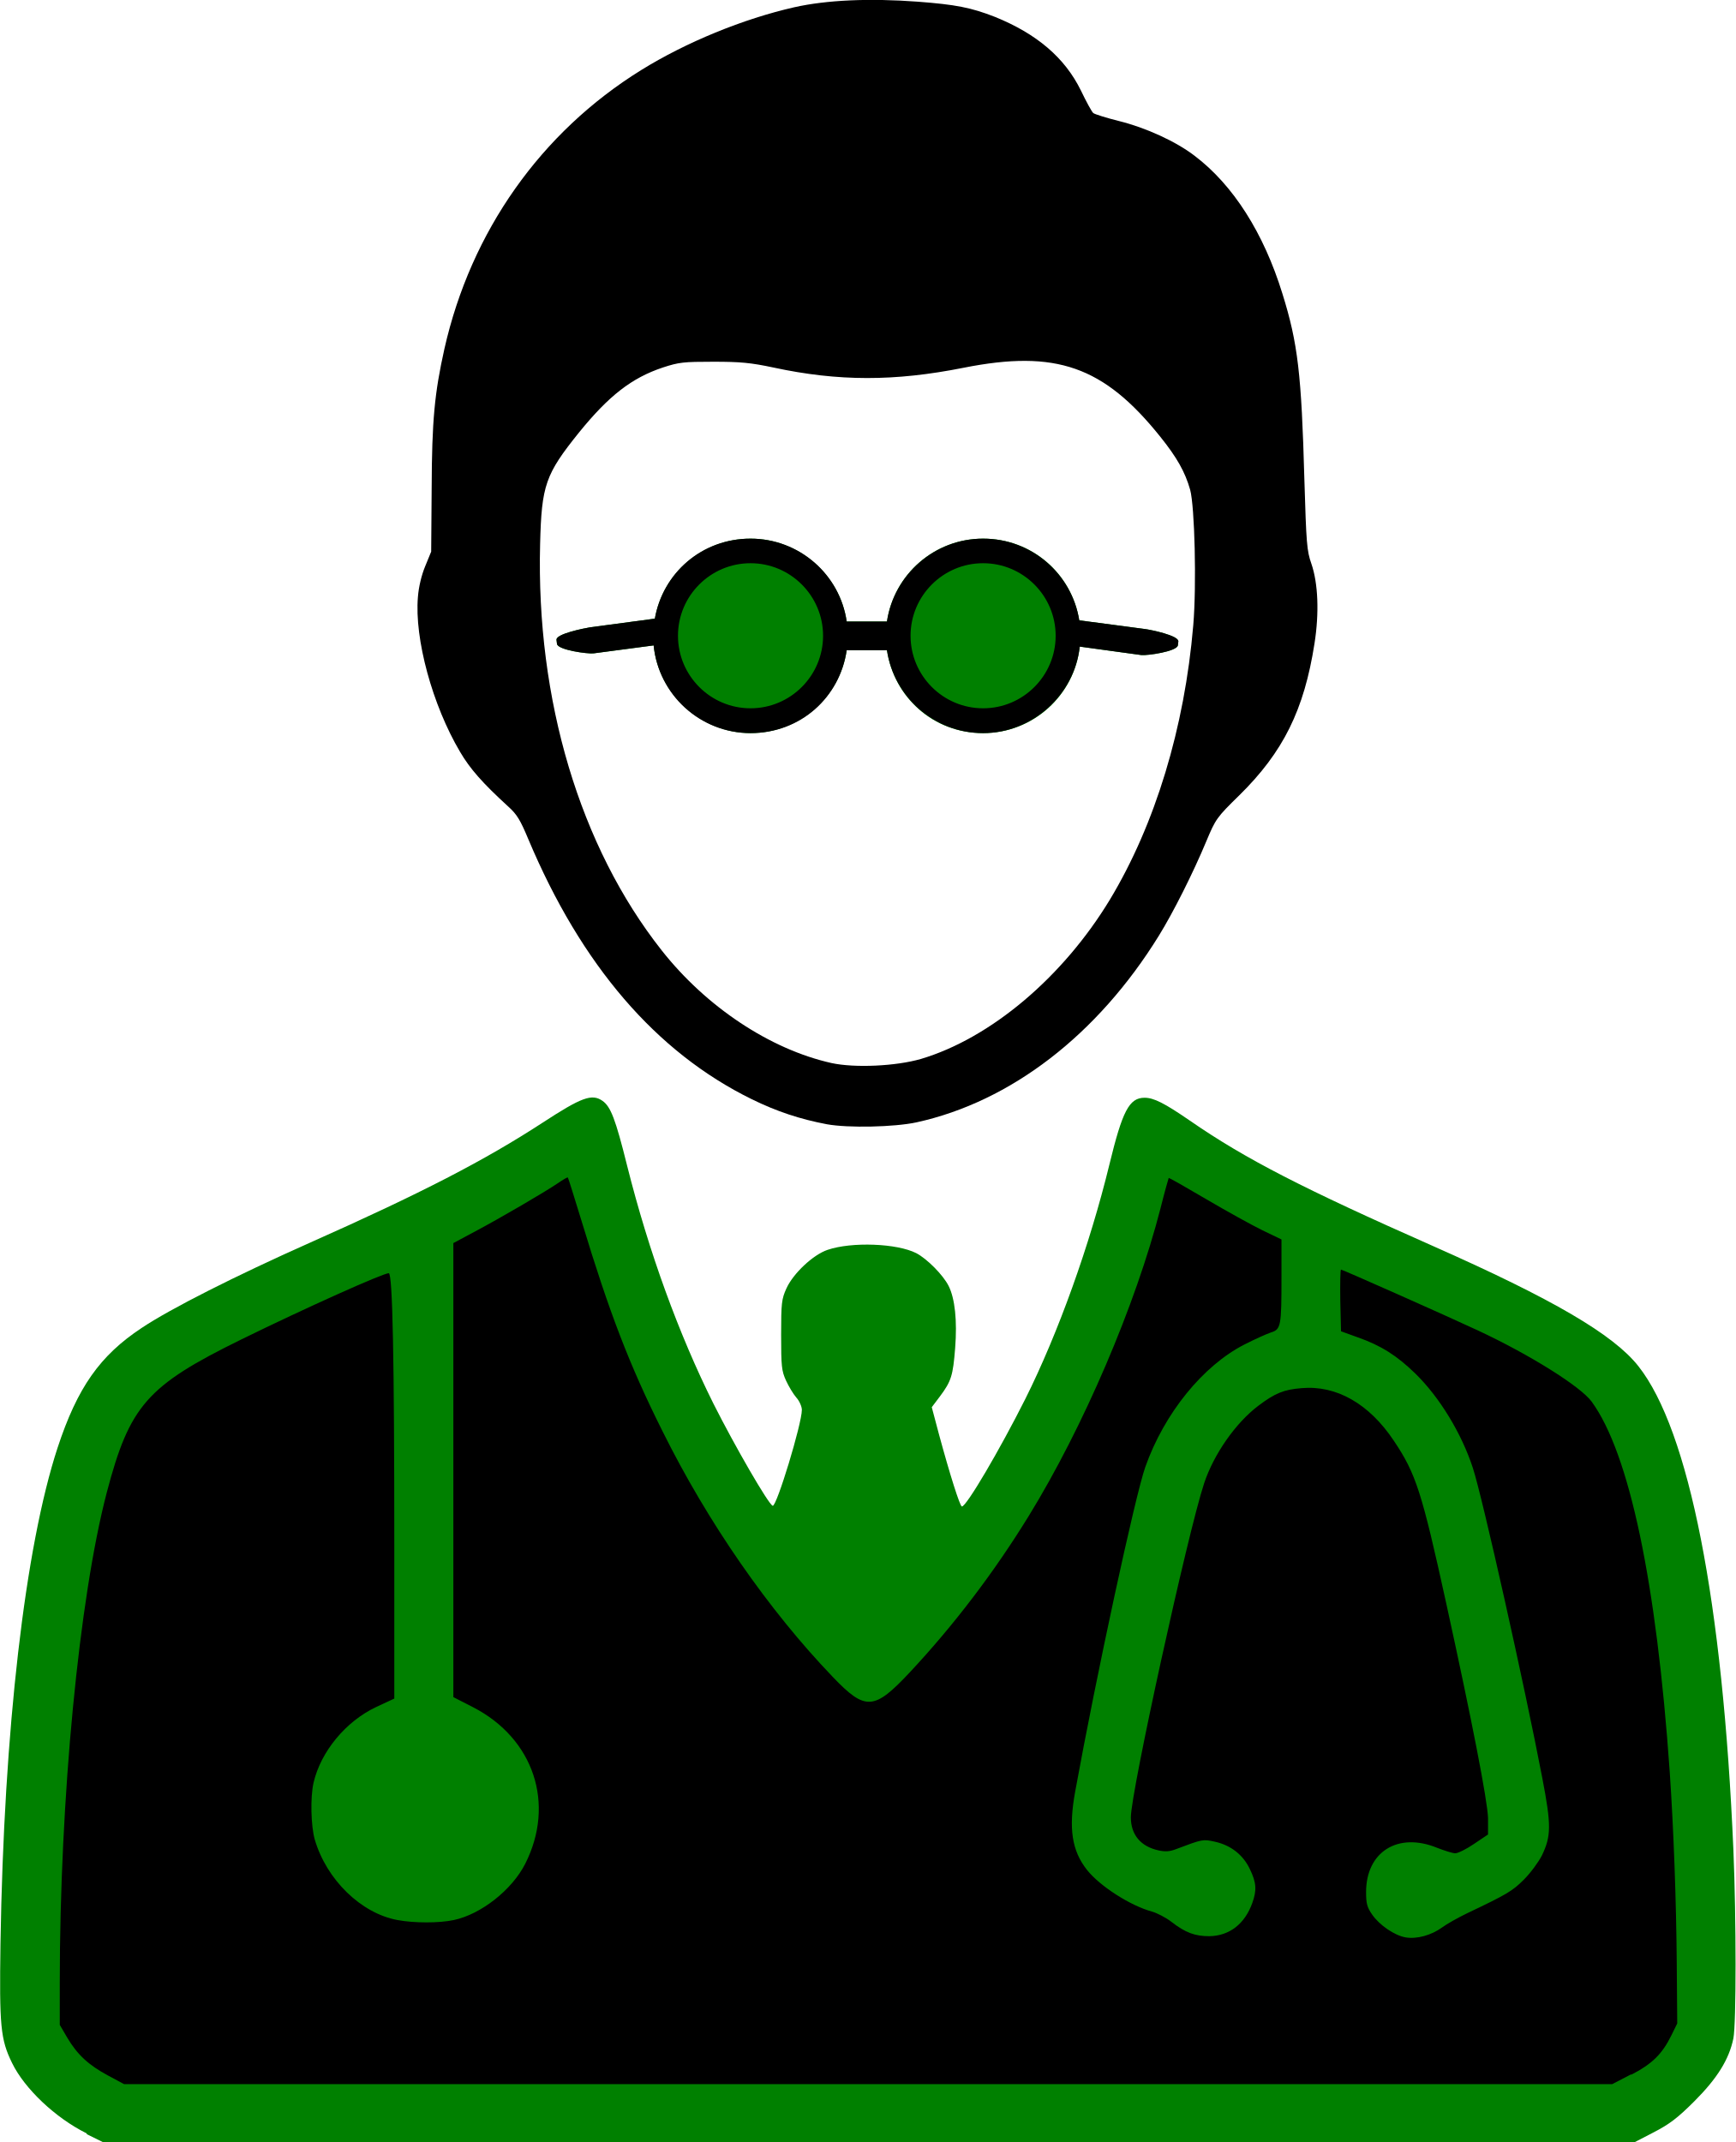
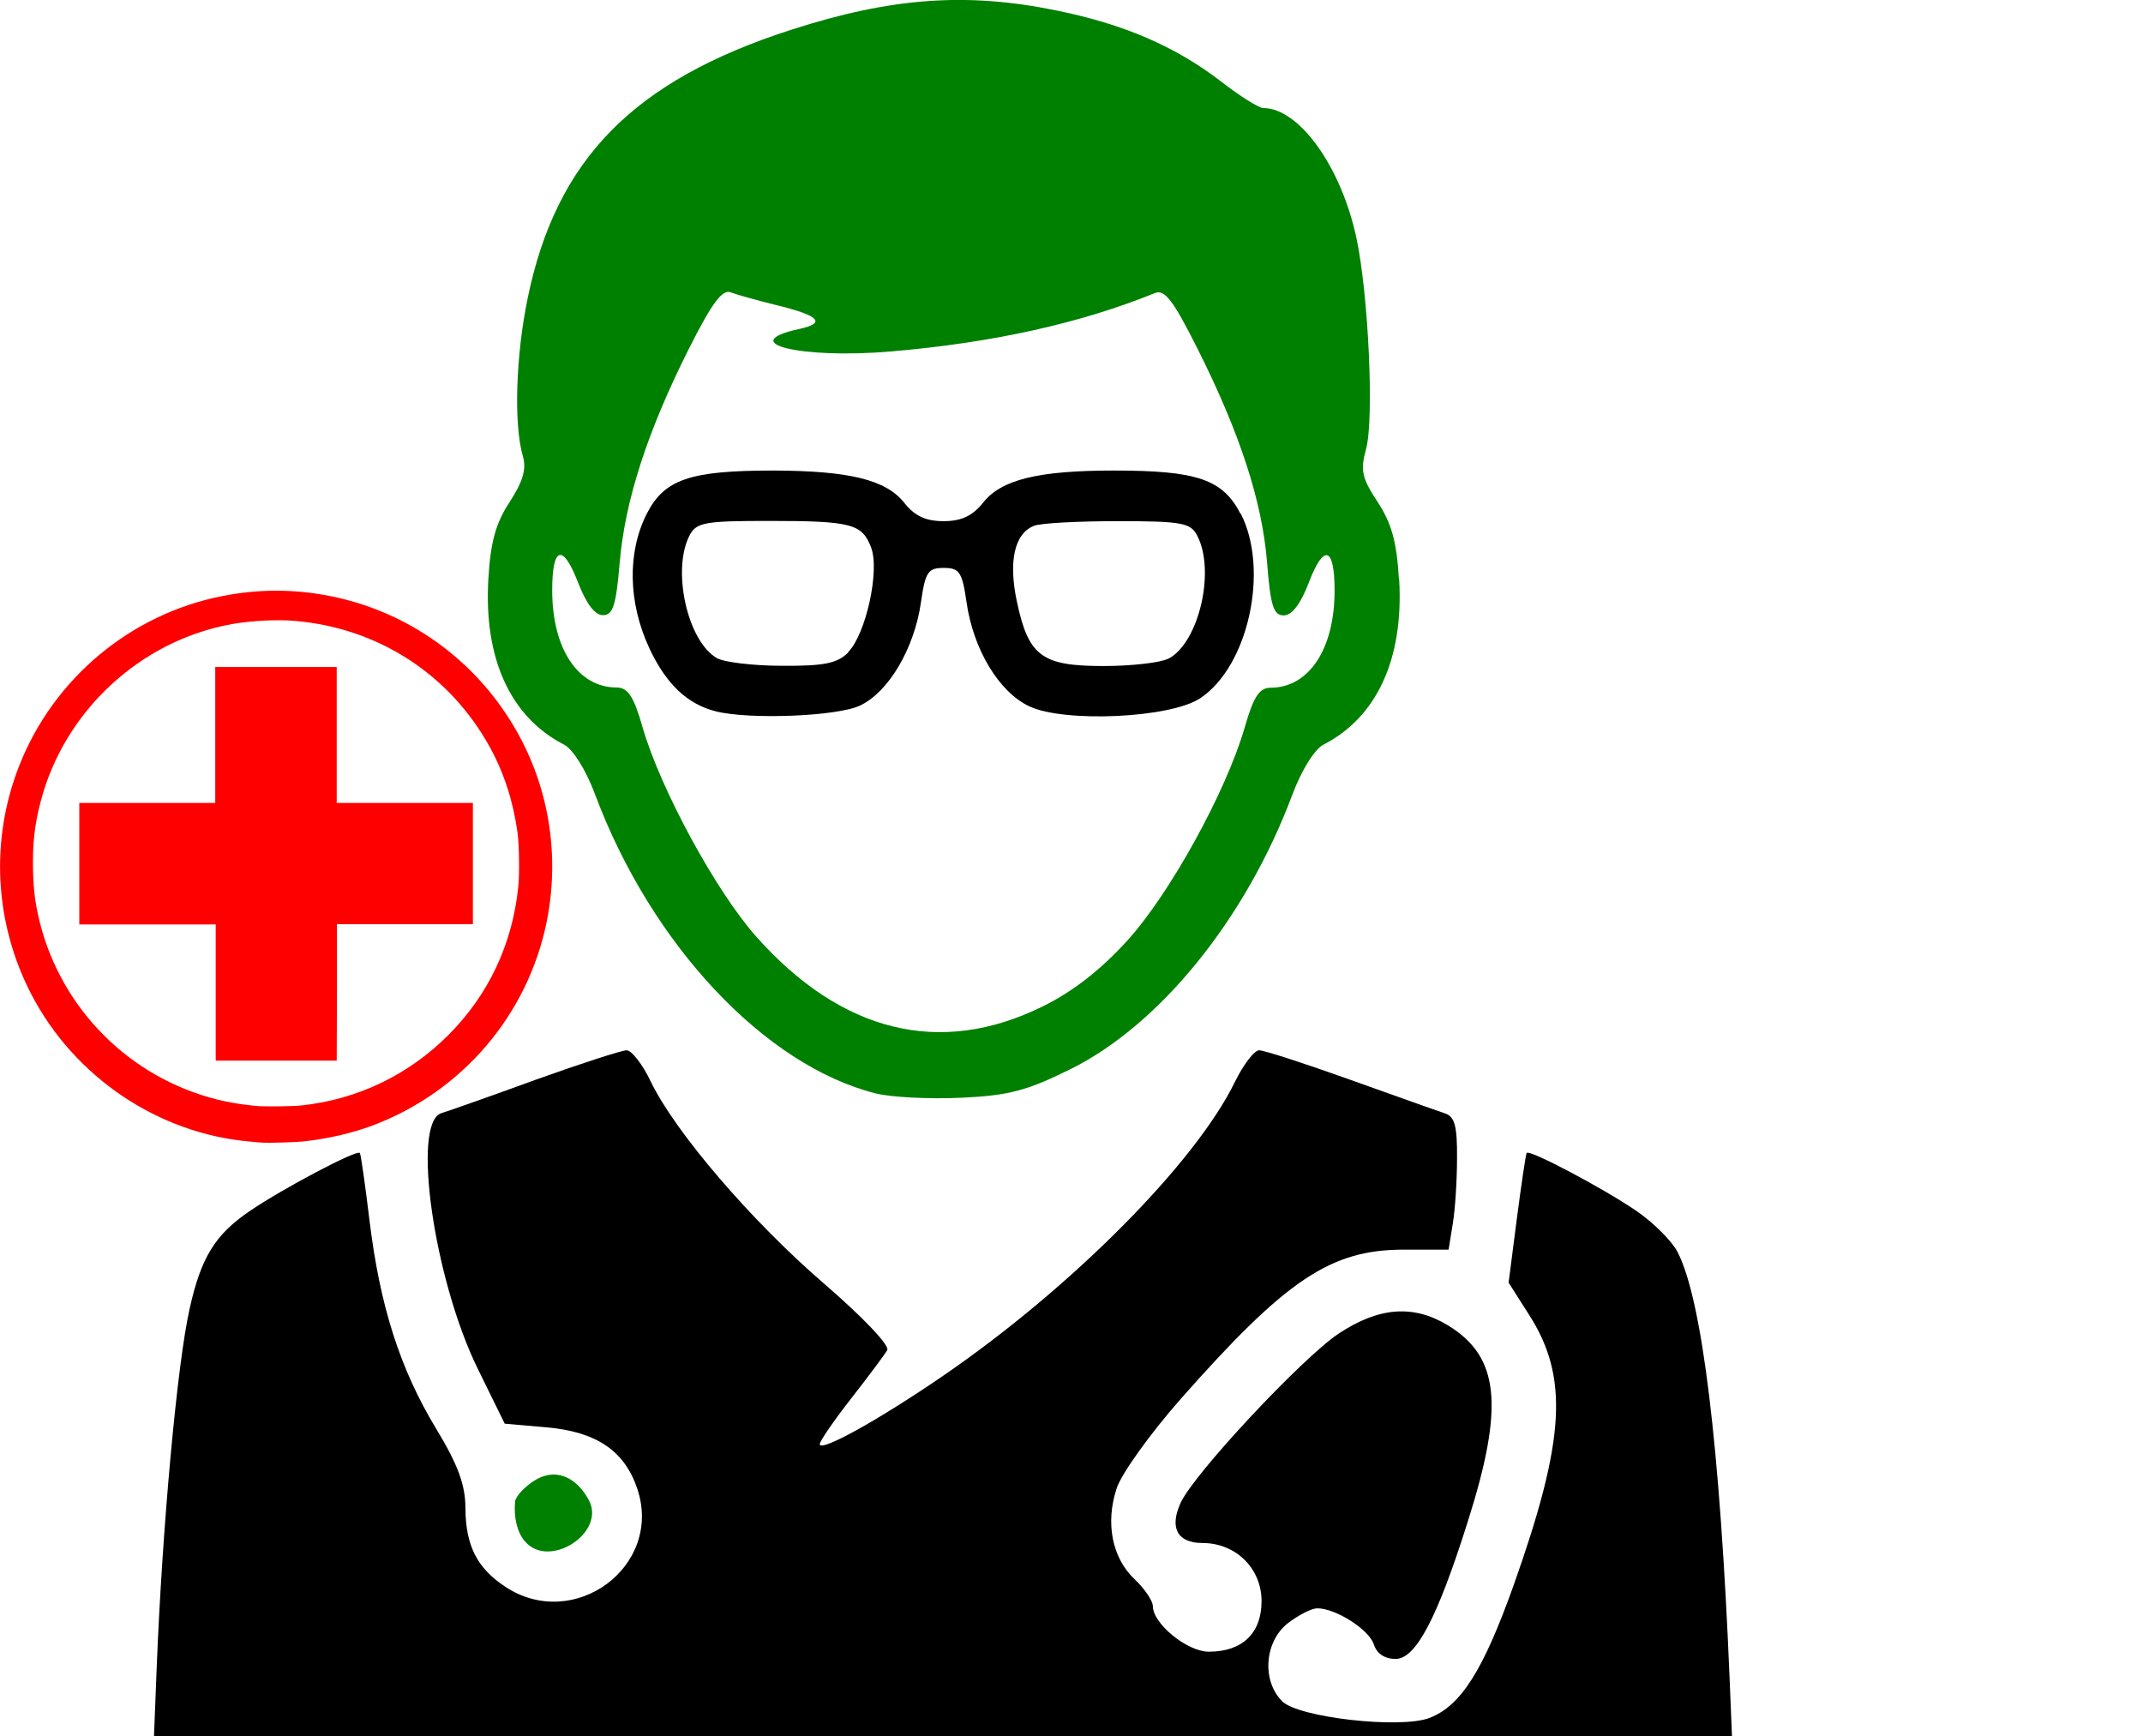
- <svg xmlns="http://www.w3.org/2000/svg" id="Icon-Doctor" viewBox="0 0 72 88.88">
+ <svg xmlns="http://www.w3.org/2000/svg" id="Doctor" viewBox="0 0 88.91 72">
  <defs>
    <style>
-       svg {
+        svg {
        color: green;
      }
-     </style>
+       </style>
  </defs>
-   <g id="Doctor">
-     <path id="Body_Outline" data-name="Body Outline" fill="currentColor" d="m3.59,88.52c-1.29-.64-2.57-1.85-3.09-2.92-.48-.98-.53-1.53-.48-4.97.14-8.84,1.02-16.44,2.37-20.56.82-2.49,1.75-3.82,3.49-4.97,1.2-.8,3.89-2.16,6.99-3.54,4.61-2.05,7.24-3.41,9.65-4.98,1.61-1.05,2.04-1.21,2.48-.9.34.24.54.76,1.02,2.69.9,3.58,2.14,6.98,3.58,9.87.89,1.77,2.29,4.19,2.46,4.24.16.05,1.21-3.4,1.21-3.98,0-.13-.1-.37-.23-.51-.13-.15-.32-.47-.43-.71-.18-.4-.2-.58-.2-1.89,0-1.33.02-1.49.22-1.93.28-.62,1.11-1.4,1.71-1.6,1-.34,2.88-.27,3.68.14.44.23,1.11.9,1.34,1.36.26.52.36,1.43.27,2.58-.09,1.14-.16,1.37-.63,2l-.34.45.3,1.13c.45,1.66.87,2.99.95,2.99.19,0,1.57-2.35,2.63-4.46,1.37-2.74,2.68-6.4,3.49-9.73.54-2.22.82-2.77,1.46-2.77.38,0,.82.22,1.88.95,2.3,1.59,4.7,2.82,10.08,5.2,4.97,2.2,7.49,3.67,8.53,4.99,2.1,2.66,3.5,9.79,3.94,20.07.12,2.86.12,7.21,0,7.82-.18.88-.68,1.67-1.62,2.61-.69.69-1.03.95-1.69,1.29l-.83.43h-31.73s-31.73,0-31.73,0l-.71-.35Z" />
-     <path id="Background" d="m67.66,86.1c.89-.46,1.3-.86,1.69-1.65l.24-.49-.02-2.51c-.02-2.56-.13-5.56-.29-7.91-.55-7.9-1.68-13.24-3.24-15.38-.46-.63-2.57-1.95-4.71-2.95-1.35-.63-5.63-2.53-5.69-2.53-.03,0-.04.58-.03,1.28l.03,1.28.69.25c.97.34,1.63.76,2.4,1.51,1,.98,1.91,2.47,2.38,3.91.39,1.18,2.16,9.09,2.88,12.86.38,1.97.37,2.41-.01,3.21-.14.28-.48.74-.75,1.01-.48.48-.7.61-2.36,1.4-.37.18-.84.44-1.04.59-.44.32-1.05.49-1.51.41-.46-.08-1.09-.51-1.39-.95-.21-.3-.25-.46-.25-.93,0-1.67,1.32-2.5,2.94-1.84.31.12.65.23.76.23s.46-.17.78-.39l.58-.39v-.68c-.02-.72-.67-4.06-1.73-8.89-1.02-4.65-1.26-5.4-2.18-6.77-1.02-1.53-2.38-2.31-3.83-2.18-.74.06-1.1.21-1.79.73-.94.71-1.85,2.01-2.25,3.22-.68,2.06-3.04,12.81-3.04,13.86,0,.72.41,1.21,1.15,1.37.27.06.46.05.72-.05,1.11-.42,1.12-.42,1.62-.31.67.15,1.17.55,1.45,1.14.27.56.29.87.1,1.4-.31.87-.95,1.37-1.79,1.38-.58,0-.98-.14-1.56-.59-.23-.18-.6-.37-.81-.43-.89-.24-2.16-1.05-2.7-1.73-.63-.8-.77-1.72-.49-3.25.88-4.84,2.49-12.28,2.91-13.47.79-2.23,2.39-4.2,4.11-5.08.43-.22.92-.44,1.1-.5.42-.13.44-.26.44-2.32v-1.54s-.79-.38-.79-.38c-.43-.21-1.48-.79-2.33-1.29s-1.55-.9-1.56-.88-.17.58-.34,1.26c-1.03,4.01-3.2,9.08-5.47,12.77-1.44,2.34-3.1,4.52-4.93,6.48-1.48,1.58-1.84,1.61-3.19.2-2.66-2.77-5.19-6.41-7.08-10.22-1.36-2.72-2.2-4.91-3.33-8.64-.31-1.01-.57-1.85-.59-1.87-.02-.02-.2.09-.42.24-.53.36-2.36,1.43-3.45,2.01l-.88.47v18.84l.82.42c2.52,1.3,3.42,4.01,2.16,6.5-.55,1.08-1.83,2.09-2.96,2.33-.61.13-1.64.13-2.34,0-1.51-.28-2.94-1.67-3.43-3.34-.16-.56-.19-1.75-.05-2.36.3-1.29,1.34-2.55,2.6-3.14l.75-.35v-6.31c0-7.79-.07-11.34-.23-11.34-.24,0-3.45,1.44-6.12,2.75-3.91,1.92-4.63,2.74-5.58,6.35-1.15,4.4-1.95,12.7-1.95,20.35v1.74s.31.53.31.53c.42.71.89,1.14,1.69,1.57l.67.36h30.87s30.87,0,30.87,0l.81-.42h0Z" />
-     <path id="Face" d="m54.41,23.39c-.19-.54-.21-.84-.29-3.49-.12-4.38-.27-5.66-.91-7.71-.78-2.53-2.05-4.52-3.65-5.73-.77-.59-2.01-1.16-3.14-1.44-.52-.13-1-.28-1.06-.33s-.29-.47-.51-.93c-.67-1.37-1.84-2.36-3.57-3.06-1-.39-1.63-.51-3.2-.63-2.01-.15-3.78-.07-5.12.23-2.12.48-4.49,1.45-6.36,2.61-4.16,2.58-7.06,6.69-8.16,11.56-.41,1.84-.52,2.97-.53,5.79l-.02,2.63-.25.61c-.15.36-.27.86-.3,1.27-.15,1.73.6,4.49,1.75,6.43.41.7.93,1.29,1.99,2.26.37.33.51.57.84,1.36,2.2,5.23,5.3,8.84,9.27,10.79,1.04.51,2.01.83,3.12,1.04.89.16,2.79.12,3.72-.08,3.91-.86,7.51-3.63,10.05-7.74.6-.97,1.42-2.6,1.97-3.92.39-.93.43-.99,1.37-1.91,1.82-1.79,2.69-3.54,3.12-6.3.2-1.27.15-2.5-.13-3.31Zm-4.9,2.55c-.36,4.26-1.58,8.27-3.46,11.39-1.95,3.22-4.95,5.75-7.84,6.61-1.04.3-2.74.38-3.71.17-2.55-.57-5.2-2.33-7.05-4.68-3.39-4.3-5.21-10.39-5.04-16.86.06-2.44.22-2.89,1.61-4.62,1.24-1.53,2.19-2.27,3.48-2.7.67-.22.86-.24,2.1-.24,1.12,0,1.55.04,2.49.24,2.69.58,5.03.58,7.89.01,3.83-.76,5.81-.07,8.16,2.86.69.86,1.03,1.46,1.24,2.2.19.69.27,3.96.13,5.62Z" />
-     <path id="Eyes" fill="currentColor" d="m48.89,26.62l-.02.16c-.04.25-1.27.43-1.52.4l-2.55-.35c-.22,2.02-1.93,3.59-4.01,3.59s-3.7-1.5-3.99-3.44h-1.67c-.28,1.94-1.96,3.44-3.99,3.44s-3.82-1.6-4.02-3.64l-2.49.33c-.25.03-1.48-.14-1.52-.39l-.02-.17c-.03-.25,1.15-.48,1.39-.52l2.69-.36c.33-1.89,1.98-3.32,3.97-3.32s3.71,1.49,3.99,3.44h1.67c.29-1.95,1.96-3.44,3.99-3.44s3.68,1.46,3.99,3.39l2.72.36c.24.03,1.42.27,1.39.52Z" />
+   <g id="Doc">
+     <path id="Body" d="m6.5,69.2c.23-5.81.85-12.63,1.37-14.92.47-2.11,1.05-3.06,2.49-4.04,1.38-.94,4.45-2.56,4.57-2.41.04.05.22,1.31.4,2.8.43,3.53,1.26,6.15,2.76,8.63.91,1.5,1.22,2.34,1.22,3.31.01,1.56.49,2.49,1.66,3.26,2.86,1.88,6.55-.86,5.47-4.07-.53-1.58-1.7-2.37-3.79-2.55l-1.71-.15-1.11-2.26c-1.83-3.72-2.76-10.23-1.52-10.62.29-.09,2.06-.71,3.92-1.39,1.87-.67,3.57-1.22,3.77-1.22s.66.58,1,1.3c1.02,2.11,4.19,5.8,7.2,8.39,1.62,1.4,2.72,2.56,2.61,2.75-.11.19-.78,1.09-1.5,2.01s-1.3,1.77-1.3,1.89c0,.35,2.41-.98,5.11-2.83,5.34-3.66,10.49-8.85,12.12-12.21.35-.71.8-1.3,1-1.3s1.9.55,3.77,1.22c1.87.67,3.64,1.3,3.92,1.39.42.13.53.51.52,1.86,0,.93-.08,2.17-.18,2.75l-.17,1.05h-1.85c-3.04,0-4.88,1.23-9.26,6.19-1.26,1.43-2.46,3.1-2.66,3.71-.48,1.44-.19,2.9.75,3.78.41.39.75.89.75,1.11,0,.73,1.43,1.89,2.32,1.89,1.39,0,2.19-.76,2.19-2.1s-1.05-2.41-2.46-2.41c-1.03,0-1.37-.63-.9-1.66.55-1.21,5.04-6.01,6.55-7.02,1.67-1.11,3.11-1.22,4.54-.35,2.14,1.3,2.35,3.34.83,8.13-1.27,4.03-2.16,5.71-3,5.71-.45,0-.78-.22-.9-.6-.2-.62-1.58-1.5-2.35-1.5-.23,0-.78.28-1.22.62-.97.76-1.09,2.39-.23,3.24.67.67,4.89,1.15,6.1.69,1.31-.5,2.24-1.97,3.51-5.54,2.13-6.01,2.28-8.59.64-11.17l-.86-1.35.34-2.64c.19-1.45.37-2.68.41-2.74.11-.16,3.19,1.47,4.56,2.41.7.48,1.47,1.25,1.7,1.7,1.02,1.97,1.76,8.07,2.16,17.71l.2,4.89H6.29l.21-5.34Z" />
+     <path id="Resonator" fill="currentColor" d="m21.77,63.94c-.32-.39-.46-.99-.4-1.65.02-.2.36-.58.77-.85.84-.55,1.73-.24,2.29.79.73,1.36-1.67,2.9-2.66,1.7h0Z" />
+     <path id="Face" fill="currentColor" d="m58.04,24.04c-.09-1.55-.3-2.32-.88-3.21-.66-1-.73-1.32-.48-2.22.33-1.24.1-6.36-.4-8.72-.63-2.97-2.38-5.41-3.88-5.41-.17,0-.96-.49-1.74-1.1-1.89-1.45-4.01-2.37-6.8-2.94-3.74-.77-6.86-.55-11.02.79-6.55,2.11-9.76,5.36-10.95,11.15-.49,2.37-.58,5.22-.2,6.53.16.55.01,1.06-.55,1.92-.58.89-.79,1.66-.88,3.21-.19,3.29.92,5.71,3.14,6.85.37.19.91,1.05,1.29,2.07,2.33,6.23,7.04,11.24,11.64,12.4.64.16,2.23.24,3.54.18,1.98-.09,2.73-.29,4.55-1.19,3.71-1.84,7.28-6.25,9.2-11.39.38-1.01.92-1.88,1.29-2.07,2.22-1.14,3.33-3.56,3.14-6.85Zm-5.32,4.49c-.47,0-.71.36-1.08,1.65-.77,2.66-3.1,6.89-4.87,8.84-1.1,1.21-2.26,2.12-3.53,2.74-4.23,2.08-8.32,1.08-11.86-2.9-1.66-1.86-3.98-6.12-4.72-8.69-.37-1.29-.61-1.65-1.08-1.65-1.6,0-2.67-1.61-2.67-4.03,0-1.83.44-1.96,1.07-.33.34.88.7,1.36,1.03,1.36.42,0,.55-.39.7-2.18.22-2.58,1.15-5.45,2.88-8.89.96-1.9,1.38-2.46,1.73-2.32.26.1,1.1.33,1.86.52,1.82.44,2.12.75.97,1-2.66.58.07,1.25,3.81.93,4.23-.36,7.87-1.17,10.95-2.42.41-.17.76.29,1.77,2.3,1.76,3.5,2.69,6.35,2.89,8.89.14,1.79.27,2.18.69,2.18.34,0,.7-.47,1.04-1.36.62-1.63,1.07-1.5,1.07.33,0,2.42-1.06,4.03-2.66,4.03Z" />
+     <path id="Glasses" d="m51.47,21.32c-.74-1.44-1.81-1.8-5.26-1.8-3.15,0-4.67.38-5.42,1.33-.44.55-.9.77-1.64.77s-1.2-.21-1.64-.77c-.76-.95-2.28-1.32-5.42-1.33-3.46,0-4.53.36-5.26,1.8-.81,1.6-.77,3.68.11,5.57.69,1.48,1.57,2.32,2.76,2.62,1.38.35,5.04.21,5.98-.24,1.19-.56,2.26-2.38,2.53-4.29.18-1.25.29-1.42.94-1.42s.77.16.95,1.42c.28,1.96,1.34,3.72,2.6,4.32,1.46.69,5.85.49,7.09-.33,2-1.32,2.88-5.32,1.69-7.66Zm-16.27,5.74c-.46.46-1,.57-2.75.56-1.2,0-2.42-.15-2.71-.32-1.23-.71-1.88-3.69-1.12-5.11.28-.52.65-.58,3.28-.58,3.42,0,3.87.12,4.24,1.1.37.96-.22,3.61-.95,4.34Zm13.28.26c-.32.17-1.53.31-2.7.31-2.56,0-3.11-.41-3.59-2.67-.36-1.68-.1-2.84.72-3.15.27-.11,1.84-.19,3.47-.19,2.63,0,3.01.07,3.28.58.78,1.45.09,4.44-1.17,5.12Z" />
+     <path id="Circle" fill="red" d="m20.99,29.61c-1.69-2.54-4.31-4.29-7.28-4.88-1.5-.3-2.99-.3-4.5,0-3.8.75-6.99,3.42-8.41,7.03-1.22,3.09-1.03,6.54.5,9.49,1.79,3.44,5.28,5.79,9.1,6.11.2.02.41.04.47.04.24.02,1.45-.01,1.82-.06.96-.11,1.89-.33,2.72-.63,3.76-1.4,6.5-4.61,7.28-8.51.59-2.99-.01-6.07-1.7-8.59Zm.51,7.2c-.25,2.38-1.24,4.47-2.9,6.13-1.66,1.66-3.77,2.67-6.1,2.92-.36.04-1.6.05-1.86.02-.05,0-.21-.02-.36-.04-.39-.04-.88-.13-1.28-.23-3.62-.91-6.44-3.74-7.35-7.35-.19-.78-.26-1.31-.28-2.19-.02-1.07.06-1.83.31-2.79.97-3.76,4.12-6.7,7.94-7.39.78-.14,1.9-.2,2.64-.13,3.44.3,6.4,2.22,8.06,5.23.59,1.07.97,2.25,1.15,3.54.07.51.09,1.74.03,2.28Z" />
+     <path id="Cross" fill="red" d="m19.62,33.3v5.04h-5.64v2.83s-.01,2.83-.01,2.83h-2.39c-1.32,0-2.45,0-2.51,0h-.12v-5.65H3.29v-5.04h5.64v-5.64h5.04v5.64h5.64Z" />
  </g>
-   <path id="Glasses" d="m47.5,26.1l-2.72-.36c-.31-1.93-1.98-3.39-3.99-3.39s-3.7,1.49-3.99,3.44h-1.67c-.28-1.95-1.96-3.44-3.99-3.44s-3.64,1.43-3.97,3.32l-2.69.36c-.24.04-1.42.27-1.39.52l.02.17c.04.25,1.27.42,1.52.39l2.49-.33c.2,2.04,1.92,3.64,4.02,3.64s3.71-1.5,3.99-3.44h1.67c.29,1.94,1.96,3.44,3.99,3.44s3.79-1.57,4.01-3.59l2.55.35c.25.03,1.48-.15,1.52-.4l.02-.16c.03-.25-1.15-.49-1.39-.52Zm-16.36,3.29c-1.66,0-3.01-1.35-3.01-3.01s1.35-3.01,3.01-3.01,3.01,1.35,3.01,3.01-1.35,3.01-3.01,3.01Zm9.65,0c-1.66,0-3.01-1.35-3.01-3.01s1.35-3.01,3.01-3.01,3.01,1.35,3.01,3.01-1.35,3.01-3.01,3.01Z" />
</svg>
